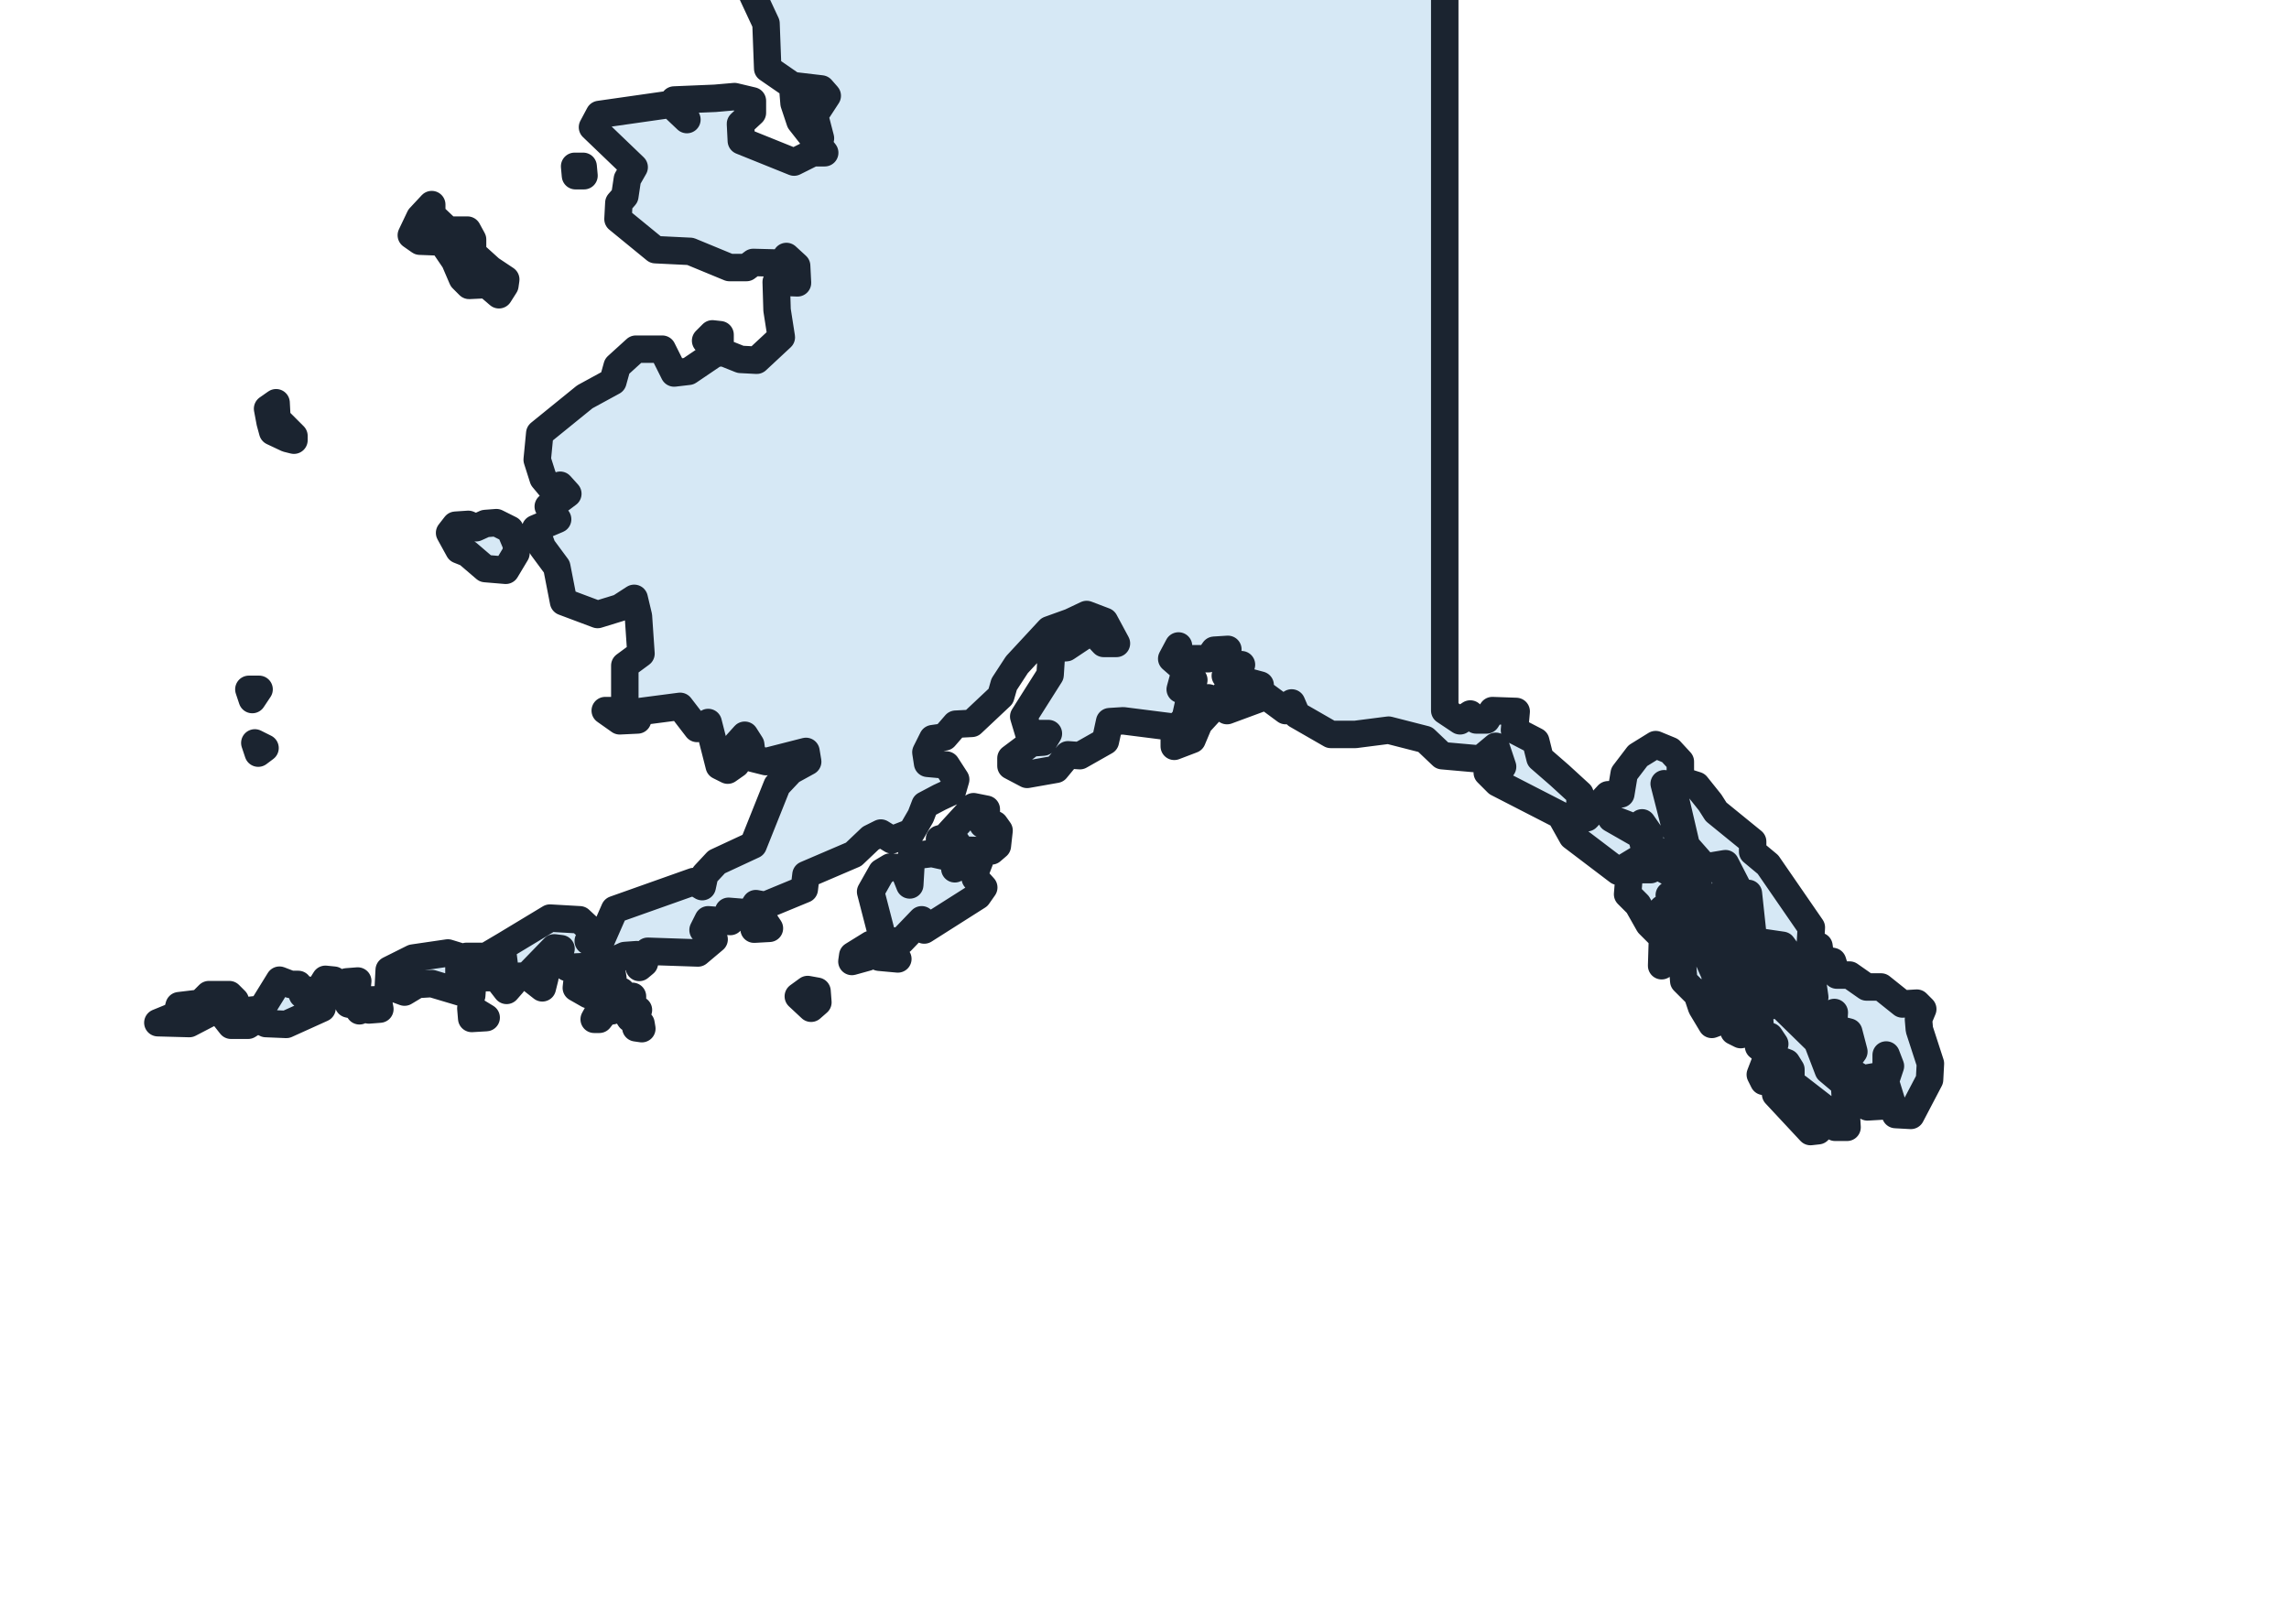
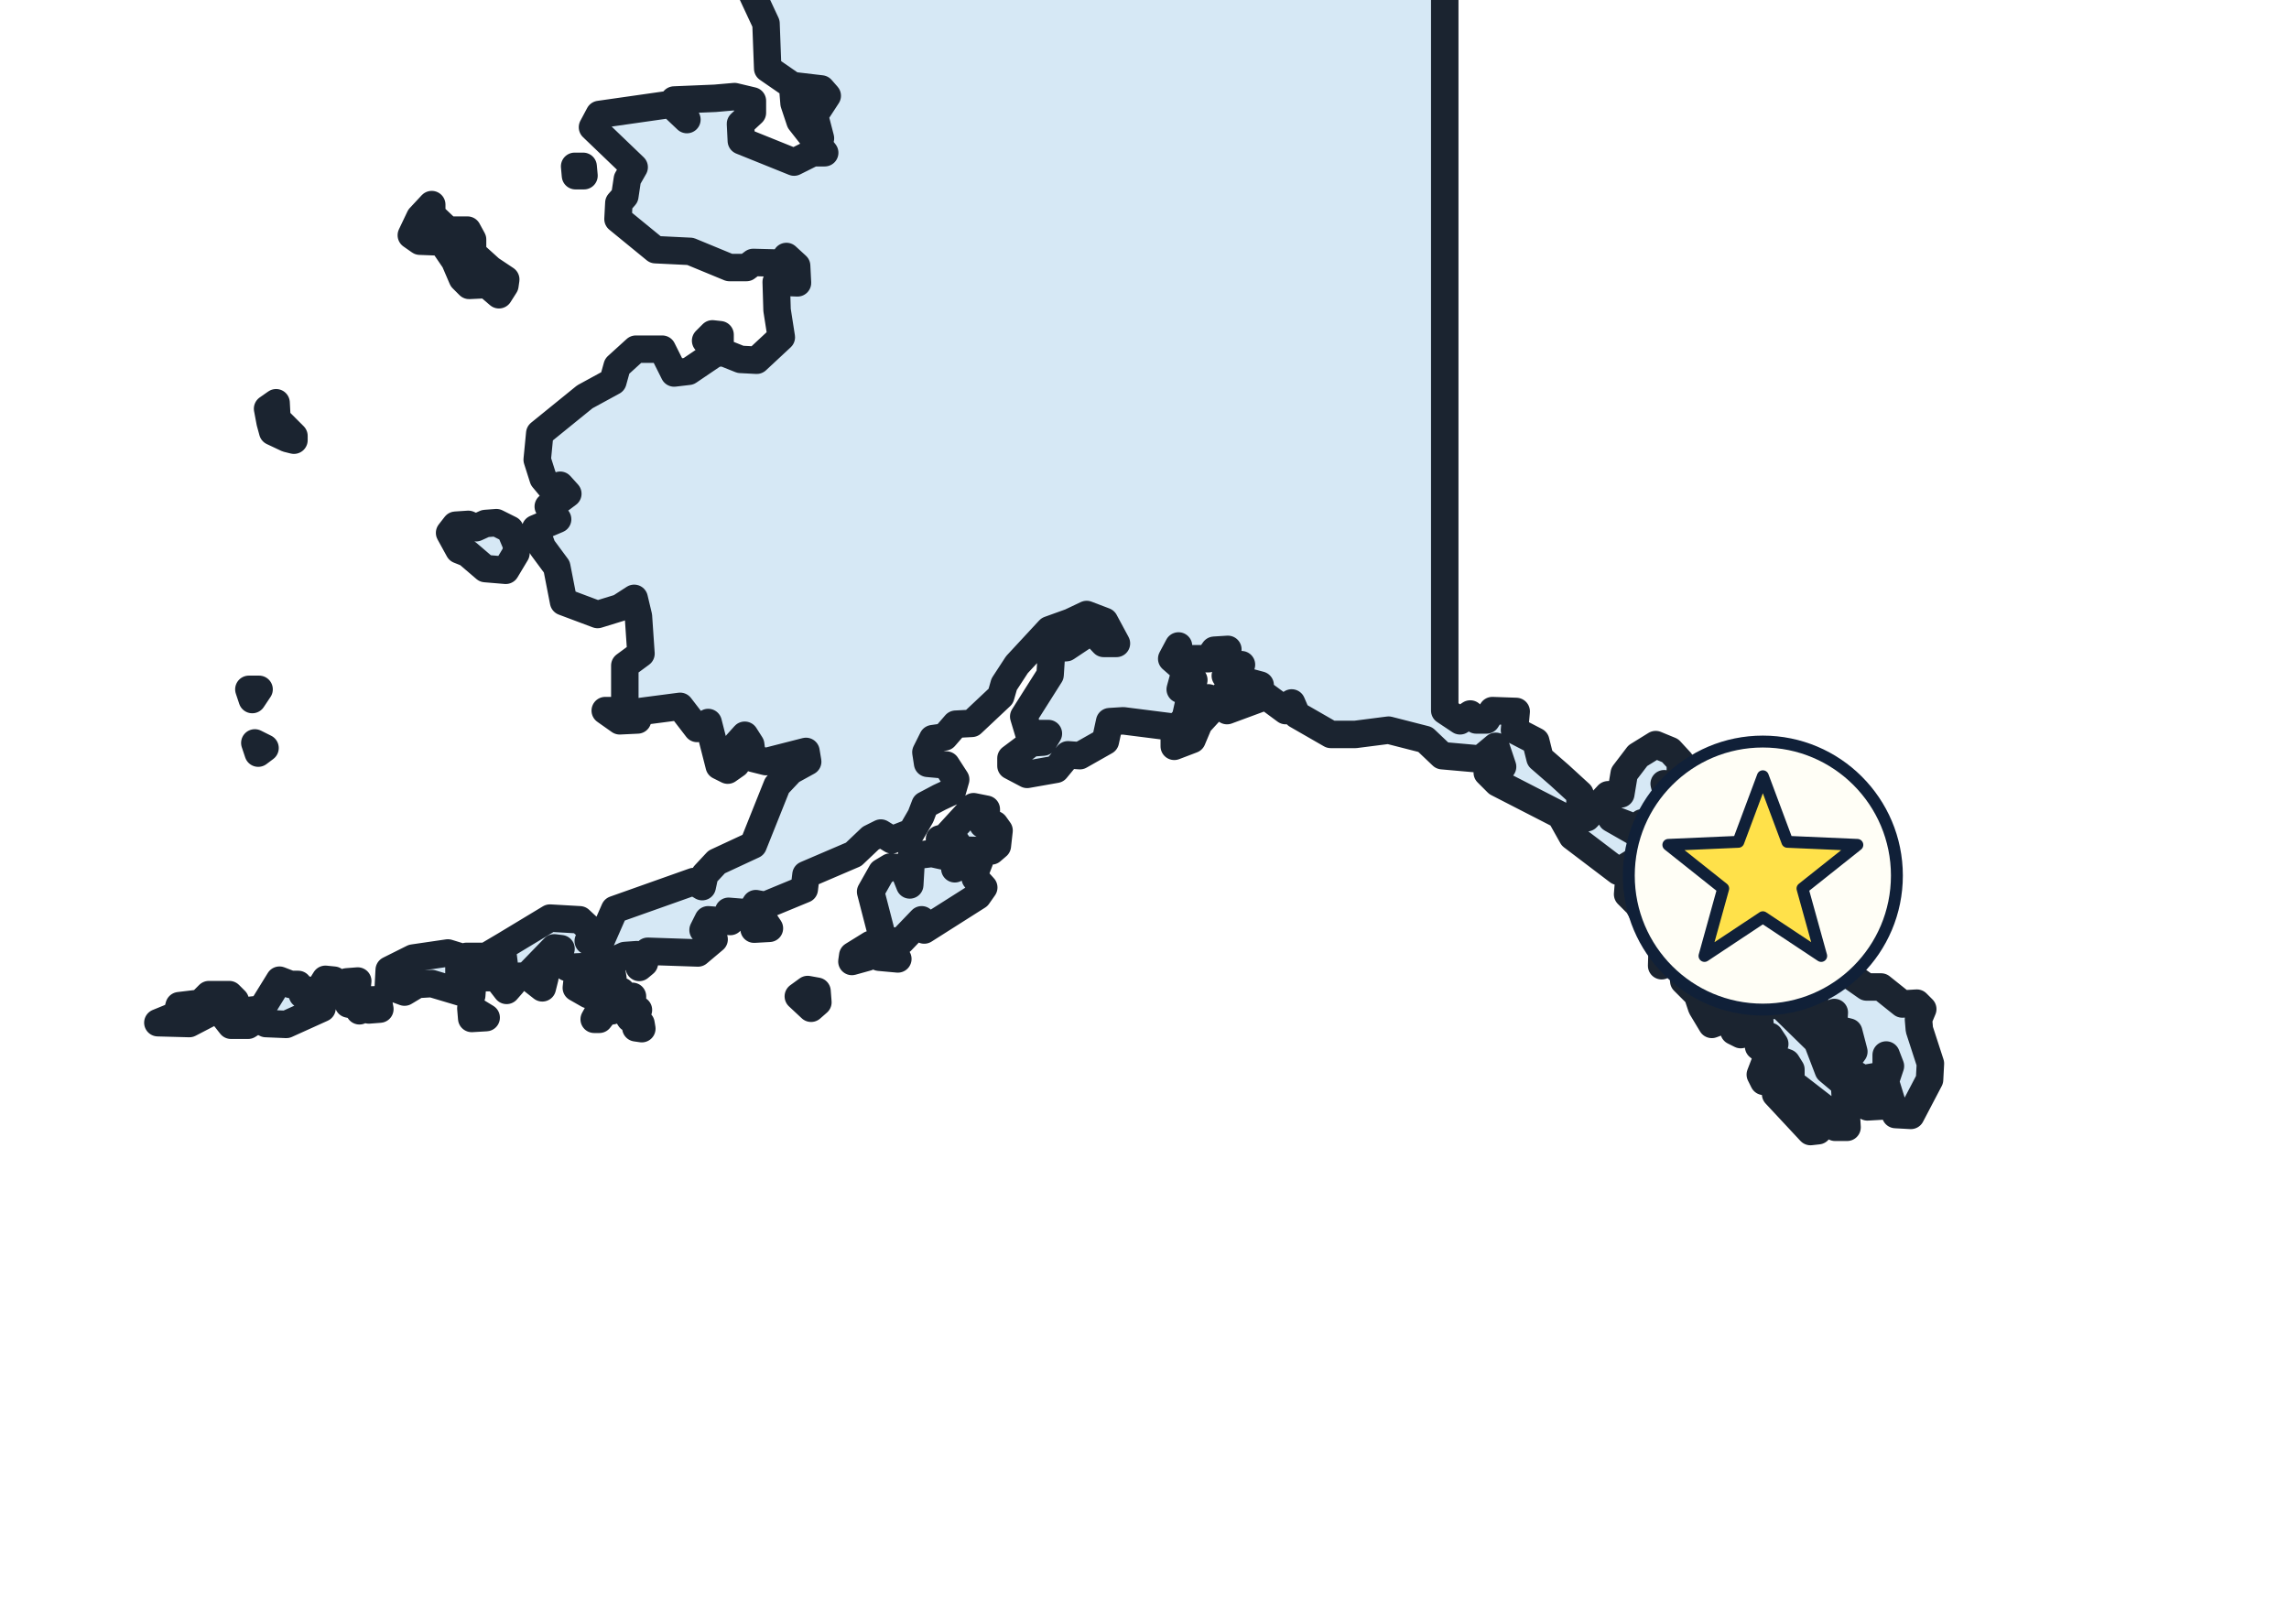
<svg xmlns="http://www.w3.org/2000/svg" viewBox="-8.76 455.04 269.12 190.92" role="img" aria-label="AK">
  <path fill="#d6e8f5" stroke="#1b2430" stroke-width="3.229" stroke-linejoin="round" d="m 15.8,572 h 2.4 l .7,.7 -1,1.2 -1.9,.2 -2.5,1.3 -3.7,-.1 2.2,-.9 .3,-1.1 2.5,-.3 z m 8.3,-1.7 1.3,.5 h .9 l .5,1.2 .3,-.6 .9,.2 1.1,1.5 0,.5 -4.2,1.9 -2.4,-.1 -1,-.5 -1.1,.7 -2,0 -1.1,-1.4 4.7,-.5 z m 5.4,-.1 1,.1 .7,.7 v 1 l -1.3,.1 -.9,-1.1 z m 2.5,.3 1.3,-.1 -.1,1 -1.1,.6 z m .3,2.2 3.4,-.1 .2,1.1 -1.3,.1 -.3,-.5 -.8,.6 -.4,-.6 -.9,-.2 z m 166.3,7.6 2.1,.1 -1,1.9 -1.1,-.1 -.4,-.8 .5,-1.3 m -1.1,-2.9 .6,-1.3 -.2,-2.3 2.4,-.5 4.5,4.4 1.3,3.4 1.9,1.6 .3,5.1 -1.4,0 -1.3,-2.3 -3.1,-2.4 h -.6 l 1.1,2.8 1.7,.2 .2,2.1 -.9,.1 -4.1,-4.4 -.1,-.9 1.9,-1 0,-1 -.5,-.8 -1.6,-.6 -1.7,-1.3 1.4,.1 .5,-.4 -.6,-.9 -.6,.5 z m -3.6,-9.1 1.3,.1 2.4,2.5 -.2,.8 -.8,-.1 -.1,1.8 .5,.5 0,1.5 -.8,.3 -.4,1.2 -.8,-.4 -.4,-2.2 1.1,-1.4 -2.1,-2.2 .1,-1.2 z m 1.5,-1.5 1.9,.2 2.5,.1 3.4,3.2 -.2,.5 -1.1,.6 -1.1,-.2 -.1,-.7 -1.2,-1.6 -.3,.7 1,1.3 -.2,1.2 -.8,-.1 -1.3,.2 -.1,-1.7 -2.6,-2.8 z m -12.7,-8.9 .9,-.4 h 1.6 l .7,-.5 4.1,2.2 .1,1.5 -.5,.5 h -.8 l -1.4,-.7 1.1,1.3 1.8,0 .5,2 -.9,0 -2.2,-1.5 -1.1,-.2 .6,1.3 .1,.9 .8,-.6 1.7,1.2 1.3,-.1 -.2,.8 1.9,4.3 0,3.4 .4,2.1 -.8,.3 -1.2,-2 -.5,-1.5 -1.6,-1.6 -.2,-2.7 -.6,-1.7 h -.7 l .3,1.1 0,.5 -1.4,1 .1,-3.3 -1.6,-1.6 -1.3,-2.3 -1.2,-1.2 z m 7.2,-2.3 1.1,1.8 2.4,-.1 1,2.1 -.6,.6 2,3.2 v 1.3 l -1.2,.8 v .7 l -2,1.9 -.5,-1.4 -.1,-1.3 .6,-.7 v -1.1 l -1.5,-1.9 -.5,-3.7 -.9,-1.5 z m -56.7,-18.3 -4,4.1 v 1.6 l 2.1,-.8 .8,-1.9 2.2,-2.4 z m -31.6,16.6 0,.6 1.8,1.2 .2,-1.4 .6,.9 3.5,.1 .7,-.6 .2,-1.8 -.5,-.7 -1.4,0 0,-.8 .4,-.6 v -.4 l -1.5,-.3 -3.3,3.6 z m -8.1,6.2 1.5,5.8 h 2.1 l 2.4,-2.5 .3,1.2 6.3,-4 .7,-1 -1,-1.1 v -.7 l .5,-1.3 -.9,-.1 -2,1 0,-1.2 -2.7,-.6 -2.4,.3 -.2,3.4 -.8,-2 -1.5,-.1 -1,.6 z m -2.2,8.2 .1,-.7 2.1,-1.3 .6,.3 1.3,.2 1.3,1.2 -2.2,-.2 -.4,-.6 -1,.6 z m -5.2,3.3 -1.1,.8 1.5,1.4 .8,-.7 -.1,-1.3 z m -6.3,-7.9 1.4,.1 .4,.6 -1.8,.1 z m -13.9,11.9 v .5 l .7,.1 -.1,-.6 z m -.4,-3.2 -1,1 v .5 l .7,1.1 1,-1 -.7,-.1 z m -2,-.8 -.3,1 -1.3,.1 -.4,.2 0,1.3 -.5,.9 .6,0 .7,-.9 .8,-.1 .9,-1 .2,-1.3 z m -4.4,-2 -.2,1.8 1.4,.8 1.2,-.6 0,-1 1.7,-.3 -.1,-.6 -.9,-.2 -.7,.6 -.9,-.5 z m -4.9,-.1 1,.7 -.3,1.2 -1.4,-1.1 z m -4.2,1.3 1.4,.1 -.7,.8 z m -3.5,3 1.8,1.1 -1.7,.1 z m -25.4,-31.2 1.2,.6 -.8,.6 z m -.7,-6.3 .4,1.2 .8,-1.2 z m 24.3,-19.3 1.5,-.1 .9,.4 1.1,-.5 1.3,-.1 1.6,.8 .8,1.9 -.1,.9 -1.2,2 -2.4,-.2 -2.1,-1.8 -1,-.4 -1.1,-2 z m -21.1,-14.4 .1,1.9 2,2 v .5 l -.8,-.2 -1.7,-.8 -.3,-1.1 -.3,-1.6 z m 18.3,-23.3 v 1.2 l 1.9,1.8 h 2.3 l .6,1.1 v 1.6 l 2.1,1.9 1.8,1.2 -.1,.7 -.7,1.1 -1.4,-1.2 -2.1,.1 -.8,-.8 -.9,-2.1 -1.5,-2.2 -2.6,-.1 -1,-.7 1,-2.1 z m 16.8,-4.5 1,0 .1,1.1 h -1 z m 16.2,19.7 .9,.1 0,1.2 -1.7,-.5 z m 127.8,77.7 -1.2,.4 -.1,1.1 h 1.2 z m -157.6,-4.5 -1.3,-.4 -4.1,.6 -2.8,1.4 -.1,1.9 1.9,.7 1.5,-.9 1.7,-.1 4.7,1.4 .1,-1.3 -1.6,-1.1 z m 2.1,2.3 -.4,-1.4 1.2,.2 .1,1.4 1.8,0 .4,-2.5 .3,2.4 2.5,-.1 3.2,-3.3 .8,.1 -.7,1.3 1.4,.9 4.2,-.2 2.6,-1.2 1.4,-.1 .3,1.5 .6,-.5 .4,-1.4 5.9,.2 1.9,-1.6 -1.3,-1.1 .6,-1.2 2.6,.2 -.2,-1.2 2.5,.2 .7,-1.1 1.1,.2 4.6,-1.9 .2,-1.7 5.6,-2.4 2,-1.9 1.2,-.6 1.3,.8 2.3,-.9 1.1,-1.9 .5,-1.3 1.7,-.9 1.5,-.7 .4,-1.4 -1.1,-1.7 -2.2,-.2 -.2,-1.3 .8,-1.6 1.4,-.2 1.3,-1.5 1.9,-.1 3.4,-3.2 .4,-1.4 1.5,-2.3 3.8,-4.1 2.5,-.9 1.9,-.9 2.1,.8 1.4,2.6 -1.5,0 -1.4,-1.5 -3,2 -1.7,.1 -.2,3.1 -3.1,4.9 .6,2 2.3,0 -.6,1 -1.4,.1 -2.4,1.8 0,.9 1.9,1 3.4,-.6 1.4,-1.7 1.4,.1 3,-1.7 .5,-2.3 1.6,-.1 6.3,.8 1,-1.1 1,-4.5 -1.6,1.1 .6,-2.2 -1.6,-1.4 .8,-1.5 .1,1.5 3.4,0 .7,-1 1.6,-.1 -.3,1.7 1.9,.1 -1.9,1.3 4.1,1.1 -3.5,.4 -1.3,1.2 .9,1.4 4.6,-1.7 2.3,1.7 .7,-.9 .6,1.4 4,2.3 h 2.9 l 3.9,-.5 4.3,1.1 2,1.9 4.5,.4 1.8,-1.5 .8,2.4 -1.8,.7 1.2,1.2 7.4,3.8 1.4,2.5 5.4,4.1 3.3,-2 -.6,-2.2 -3.5,-2 3.1,1.2 .5,-.7 .9,1.3 0,2.7 2.1,-.6 2.1,1.8 -2.5,-9.8 1.2,1.3 1.4,6 2.2,2.5 2.4,-.4 1.8,3.5 h .9 l .6,5.6 3.4,.5 1.6,2.2 1.8,1.1 .4,2.8 -1.8,2.6 2.9,1.6 1.2,-2.4 -.2,3.1 -.8,.9 1.4,1.7 .7,-2.4 -.2,-1.2 .8,.2 .6,2.3 -1,1.4 .6,2.6 .5,.4 .3,-1.6 .7,.6 -.3,2 1.2,.2 -.4,.9 1.7,-.1 0,-1 h -1 l .1,-1.7 -.8,-.6 1.7,-.3 .5,-.8 0,-1.6 .5,1.3 -.6,1.8 1.2,3.9 1.8,.1 2.2,-4.2 .1,-1.9 -1.3,-4 -.1,-1.2 .5,-1.2 -.7,-.7 -1.7,.1 -2.5,-2 -1.7,0 -2,-1.4 -1.5,0 -.5,-1.6 -1.4,-.3 -.2,-1.5 -1,-.5 .1,-1.7 -5.1,-7.4 -1.8,-1.5 v -1.2 l -4.3,-3.5 -.7,-1.1 -1.6,-2 -1.9,-.6 0,-2.2 -1.2,-1.3 -1.7,-.7 -2.1,1.3 -1.6,2.1 -.4,2.4 -1.5,.1 -2.5,2.7 -.8,-.3 v -2.5 l -2.4,-2.2 -2.3,-2 -.5,-2 -2.5,-1.3 .2,-2.2 -2.8,-.1 -.7,1.1 -1.2,0 -.7,-.7 -1.2,.8 -1.8,-1.2 0,-85.8 -6.9,-4.1 -1.8,-.5 -2.2,1.1 -2.2,.1 -2.3,-1.6 -4.3,-.6 -5.8,-3.6 -5.7,-.4 -2,.5 -.2,-1.8 -1.8,-.7 1.1,-1 -.2,-.9 -3.2,-1.1 h -2.4 l -.4,.4 -.9,-.6 .1,-2.6 -.8,-.9 -2.5,2.9 -.8,-.1 v -.8 l 1.7,-.8 v -.8 l -1.9,-2.4 -1.1,-.1 -4.5,3.1 h -3.9 l .4,-.9 -1.8,-.1 -5.2,3.4 -1.8,0 -.6,-.8 -2.7,1.5 -3.6,3.7 -2.8,2.7 -1.5,1.2  -2.6,.1 -2.2,-.4 -2.3,-1.3 v 0 l -2.8,3.9 -.1,2.4 2.6,2.4 2.1,4.5 .2,5.3 2.9,2 3.4,.4 .7,.8 -1.5,2.3 .7,2.7 -1.7,-2.6 v -2.4 l -1.5,-.3 .1,1.2 .7,2.1 2.9,3.7 h -1.4 l -2.2,1.1 -6.2,-2.5 -.1,-2 1.4,-1.3 0,-1.4 -2.1,-.5 -2.3,.2 -4.8,.2 1.5,2.3 -1.9,-1.8 -8.4,1.2 -.8,1.5 4.9,4.7 -.8,1.4 -.3,2 -.7,.8 -.1,1.9 4.4,3.6 4.1,.2 4.6,1.9 h 2 l .8,-.6 3.8,.1 .1,-.8 1.2,1.1 .1,2 -2.5,-.1 .1,3.3 .5,3.2 -2.9,2.7 -1.9,-.1 -2,-.8 -1,.1 -3.1,2.1 -1.7,.2 -1.4,-2.8 -3.1,0 -2.2,2 -.5,1.8 -3.3,1.8 -5.3,4.3 -.3,3.1 .7,2.2 1,1.2 1,-.4 .9,1 -.8,.6 -1.5,.9 1.1,1.5 -2.6,1.1 .8,2.2 1.7,2.3 .8,4.1 4,1.5 2.6,-.8 1.7,-1.1 .5,2.1 .3,4.4 -1.9,1.4 0,4.4 -.6,.9 h -1.7 l 1.7,1.2 2.1,-.1 .4,-1 4.6,-.6 2,2.6 1.3,-.7 1.3,5.1 1,.5 1,-.7 .1,-2.4 .9,-1 .7,1.1 .2,1.6 1.6,.4 4.7,-1.2 .2,1.2 -2,1.1 -1.6,1.7 -2.8,7 -4.3,2 -1.4,1.5 -.3,1.4 -1,-.6 -9.3,3.3 -1.8,4.1 -1.3,-.4 .5,-1.1 -1.5,-1.4 -3.5,-.2 -5.3,3.2 -2.2,1.3 -2.3,0 -.5,2.4 z" />
+   <g class="capital-star">
+     <circle cx="198.50" cy="558.00" r="15.76" fill="#fffef6" stroke="#102038" stroke-width="1.40" />
+     <polygon points="198.50,546.32 201.38,554.03 209.61,554.39 203.16,559.52 205.36,567.45 198.50,562.90 191.64,567.45 193.84,559.52 187.39,554.39 195.62,554.03" fill="#ffe14a" stroke="#102038" stroke-width="1.40" stroke-linejoin="round" />
+   </g>
</svg>
